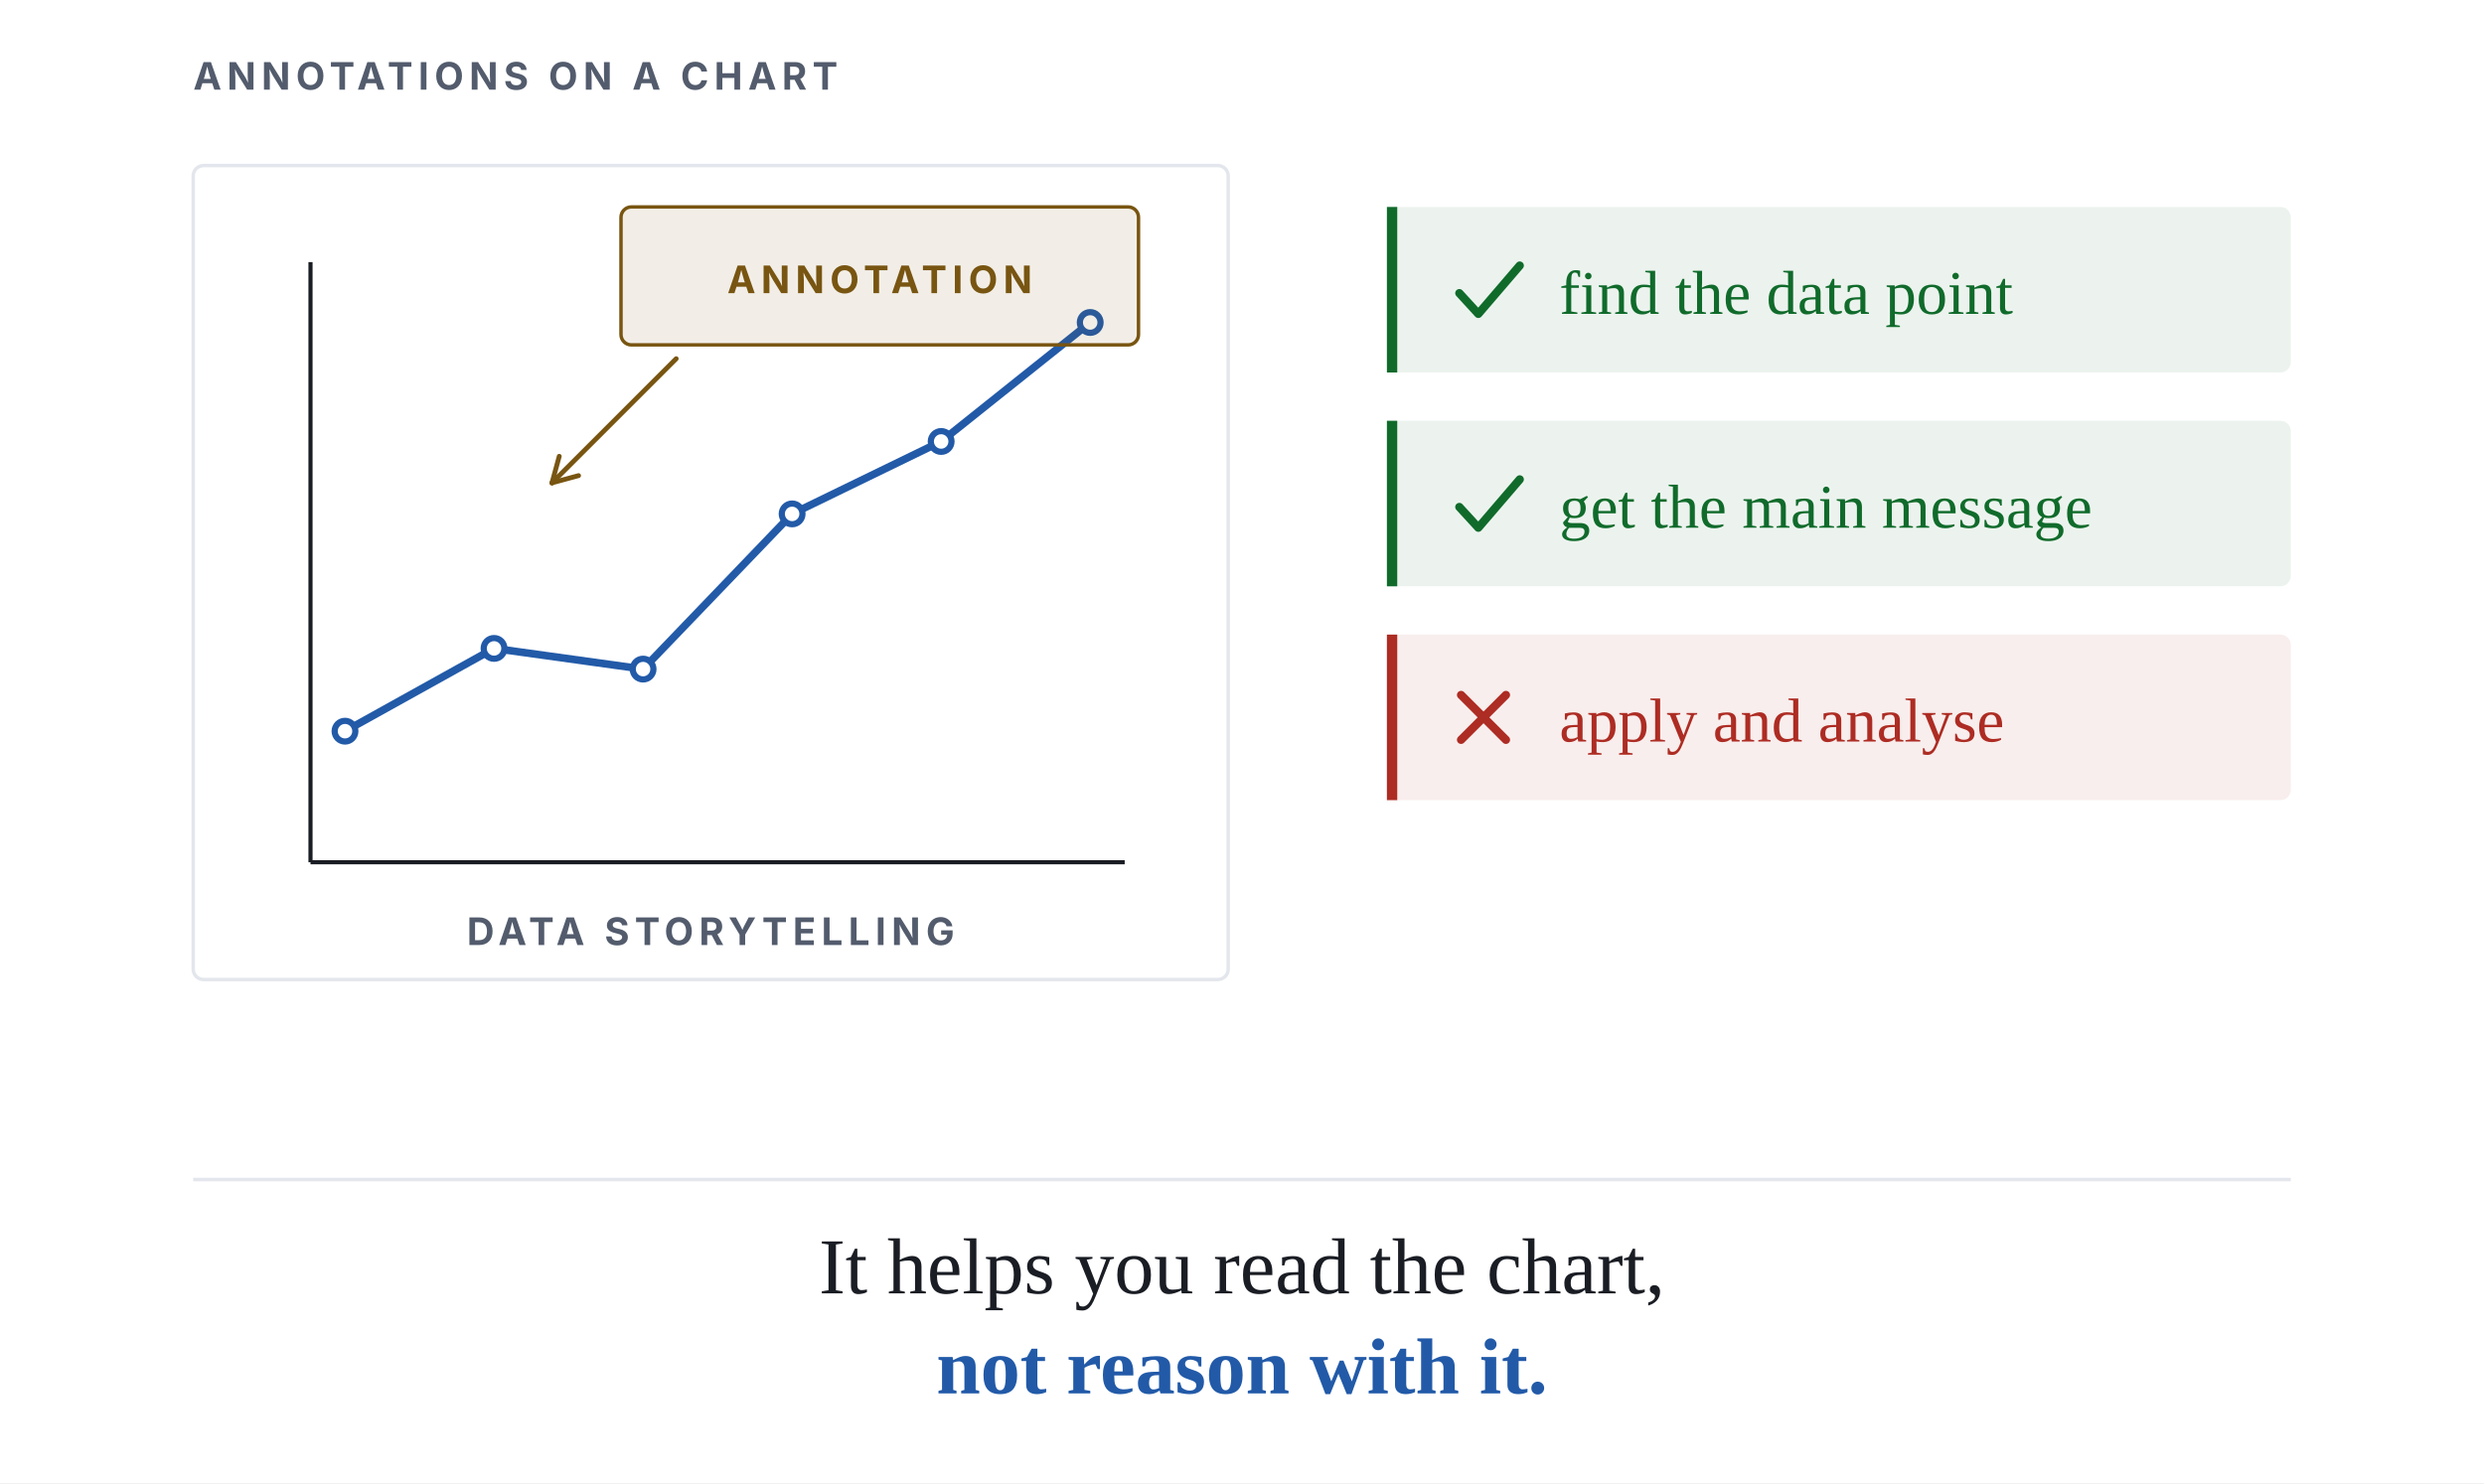
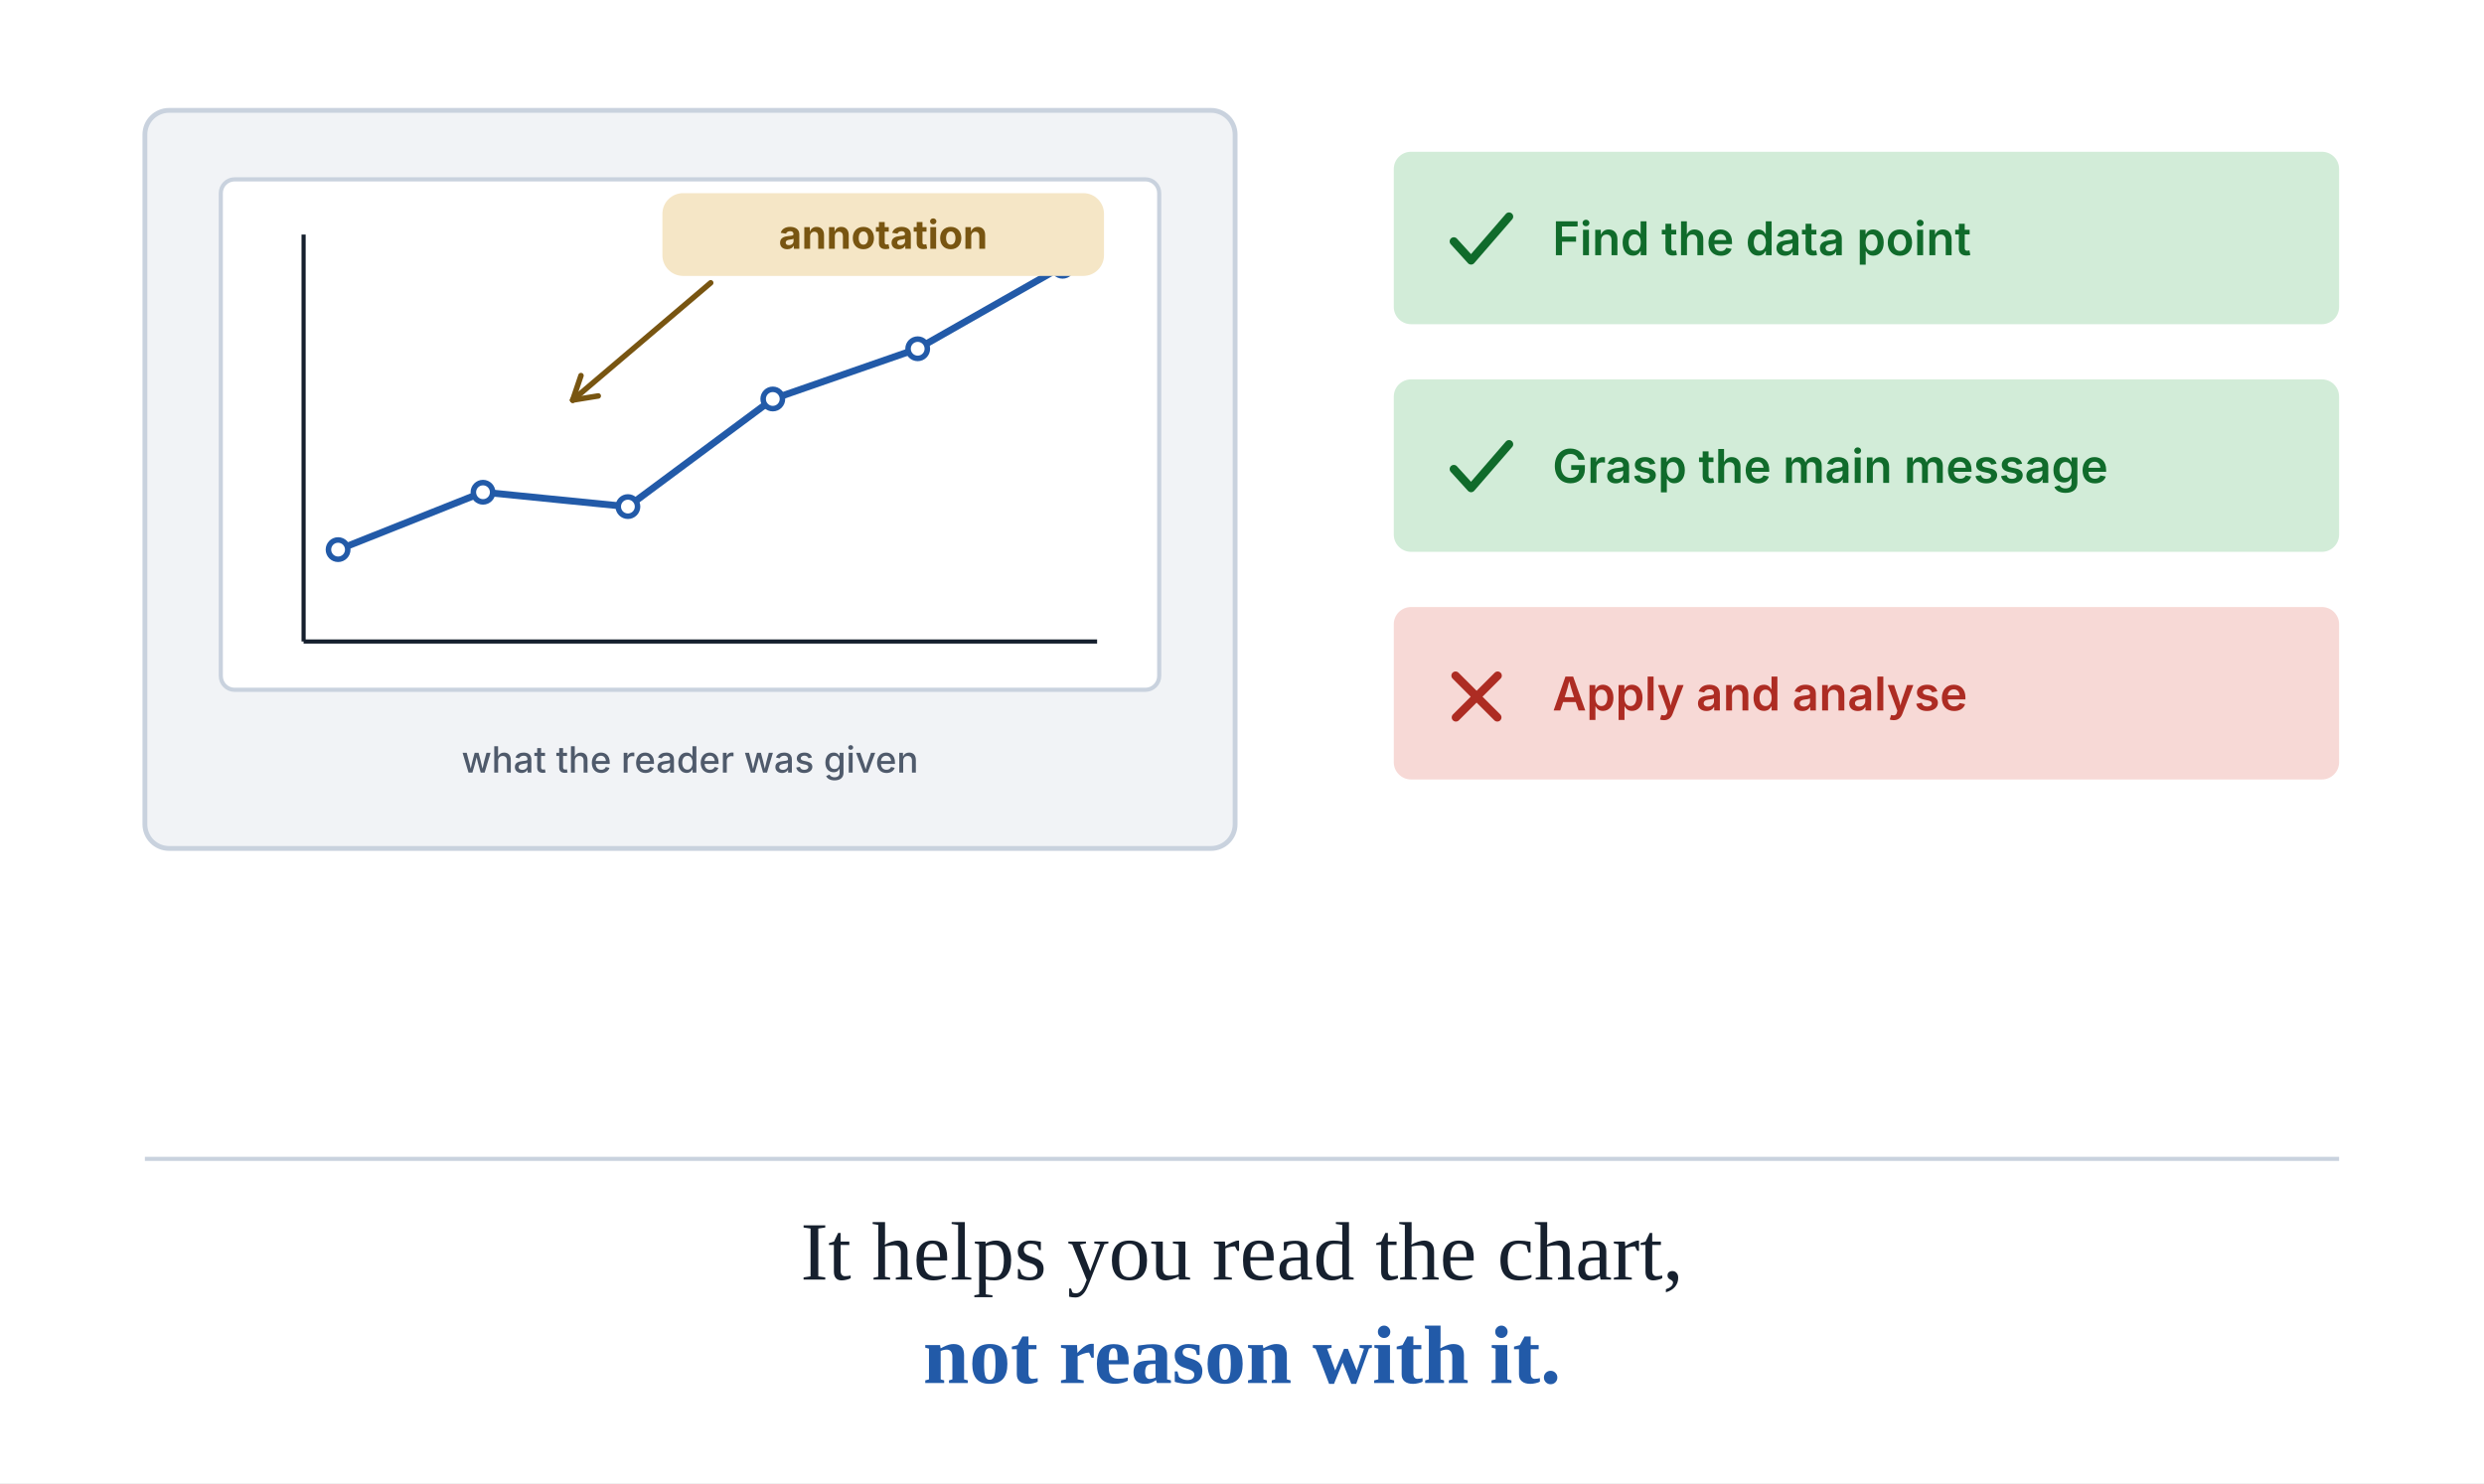
<svg xmlns="http://www.w3.org/2000/svg" class="wb" viewBox="0 0 720 430" role="img" aria-label="Data-storytelling annotations helped people find data points and grasp the main message, but did not help them complete higher-order analytical tasks. (128 participants, four visua">
  <rect width="720" height="430" fill="#ffffff" />
-   <text x="56" y="26" text-anchor="start" font-family="Inter,-apple-system,'Helvetica Neue',system-ui,sans-serif" font-size="11" font-weight="700" fill="#535c6d" letter-spacing="1.6">ANNOTATIONS ON A CHART</text>
-   <rect x="56" y="48" width="300" height="236" rx="3" fill="none" stroke="#e3e6ec" stroke-width="1" />
-   <path d="M90 250 H326" fill="none" stroke="#1a1d24" stroke-width="1.2" stroke-linecap="butt" stroke-linejoin="round" />
-   <path d="M90 76 V250" fill="none" stroke="#1a1d24" stroke-width="1.2" stroke-linecap="butt" stroke-linejoin="round" />
-   <path d="M100.0 212.0 L143.2 188.0 L186.4 194.0 L229.6 149.0 L272.8 128.0 L316.0 93.5" fill="none" stroke="#225aa8" stroke-width="2.2" stroke-linecap="round" stroke-linejoin="round" />
-   <circle cx="100.0" cy="212.0" r="3" fill="#ffffff" stroke="#225aa8" stroke-width="1.8" />
-   <circle cx="143.2" cy="188.0" r="3" fill="#ffffff" stroke="#225aa8" stroke-width="1.8" />
-   <circle cx="186.4" cy="194.0" r="3" fill="#ffffff" stroke="#225aa8" stroke-width="1.8" />
-   <circle cx="229.6" cy="149.0" r="3" fill="#ffffff" stroke="#225aa8" stroke-width="1.8" />
-   <circle cx="272.8" cy="128.0" r="3" fill="#ffffff" stroke="#225aa8" stroke-width="1.8" />
-   <circle cx="316.0" cy="93.5" r="3" fill="#ffffff" stroke="#225aa8" stroke-width="1.8" />
-   <rect x="180" y="60" width="150" height="40" rx="3" fill="#785511" fill-opacity="0.1" />
-   <rect x="180" y="60" width="150" height="40" rx="3" fill="none" stroke="#785511" stroke-width="1" />
-   <text x="255" y="85" text-anchor="middle" font-family="Inter,-apple-system,'Helvetica Neue',system-ui,sans-serif" font-size="11" font-weight="700" fill="#785511" letter-spacing="1.6">ANNOTATION</text>
-   <path d="M196 104 L160 140" fill="none" stroke="#785511" stroke-width="1.4" stroke-linecap="round" stroke-linejoin="round" />
-   <path d="M160 140 l2.1 -7.7" fill="none" stroke="#785511" stroke-width="1.4" stroke-linecap="round" stroke-linejoin="round" />
-   <path d="M160 140 l7.7 -2.1" fill="none" stroke="#785511" stroke-width="1.4" stroke-linecap="round" stroke-linejoin="round" />
-   <text x="206" y="274" text-anchor="middle" font-family="Inter,-apple-system,'Helvetica Neue',system-ui,sans-serif" font-size="11" font-weight="700" fill="#535c6d" letter-spacing="1.6">DATA STORYTELLING</text>
-   <rect x="402" y="60" width="262" height="48" rx="3" fill="#106b2b" fill-opacity="0.08" />
-   <path d="M403.5 60 V108" fill="none" stroke="#106b2b" stroke-width="3" stroke-linecap="butt" stroke-linejoin="round" />
-   <path d="M423.0 85 l5.5 6.0 l12.0 -14.0" fill="none" stroke="#106b2b" stroke-width="2.4" stroke-linecap="round" stroke-linejoin="round" />
-   <text x="452" y="91" text-anchor="start" font-family="Fraunces,Georgia,'Times New Roman',serif" font-size="18" font-weight="500" fill="#106b2b">find the data point</text>
-   <rect x="402" y="122" width="262" height="48" rx="3" fill="#106b2b" fill-opacity="0.08" />
-   <path d="M403.5 122 V170" fill="none" stroke="#106b2b" stroke-width="3" stroke-linecap="butt" stroke-linejoin="round" />
-   <path d="M423.0 147 l5.5 6.0 l12.0 -14.0" fill="none" stroke="#106b2b" stroke-width="2.4" stroke-linecap="round" stroke-linejoin="round" />
-   <text x="452" y="153" text-anchor="start" font-family="Fraunces,Georgia,'Times New Roman',serif" font-size="18" font-weight="500" fill="#106b2b">get the main message</text>
-   <rect x="402" y="184" width="262" height="48" rx="3" fill="#ad2c23" fill-opacity="0.08" />
-   <path d="M403.5 184 V232" fill="none" stroke="#ad2c23" stroke-width="3" stroke-linecap="butt" stroke-linejoin="round" />
-   <path d="M423.5 201.5 l13.0 13.0" fill="none" stroke="#ad2c23" stroke-width="2.4" stroke-linecap="round" stroke-linejoin="round" />
-   <path d="M436.5 201.5 l-13.0 13.0" fill="none" stroke="#ad2c23" stroke-width="2.4" stroke-linecap="round" stroke-linejoin="round" />
-   <text x="452" y="215" text-anchor="start" font-family="Fraunces,Georgia,'Times New Roman',serif" font-size="18" font-weight="500" fill="#ad2c23">apply and analyse</text>
-   <path d="M56 342 H664" fill="none" stroke="#e3e6ec" stroke-width="1" stroke-linecap="butt" stroke-linejoin="round" />
-   <text x="360.0" y="375" text-anchor="middle" font-family="Fraunces,Georgia,'Times New Roman',serif" font-size="23" font-weight="500" fill="#1a1d24">It helps you read the chart,</text>
-   <text x="360.0" y="404" text-anchor="middle" font-family="Fraunces,Georgia,'Times New Roman',serif" font-size="23" font-weight="600" fill="#225aa8">not reason with it.</text>
+   <g transform="translate(0 -40)">
+     <rect x="42" y="72" width="316" height="214" rx="7" fill="#f1f3f6" stroke="#c9d2de" stroke-width="1.4" />
+     <rect x="64" y="92" width="272" height="148" rx="4" fill="#ffffff" stroke="#c9d2de" stroke-width="1.2" />
+     <path d="M88 226 H318" fill="none" stroke="#16202e" stroke-width="1.2" stroke-linecap="butt" stroke-linejoin="round" />
+     <path d="M88 226 V108" fill="none" stroke="#16202e" stroke-width="1.2" stroke-linecap="butt" stroke-linejoin="round" />
+     <path d="M98.0 199.4 L140.0 182.7 L182.0 186.9 L224.0 155.7 L266.0 141.1 L308.0 117.2" fill="none" stroke="#225aa8" stroke-width="2.0" stroke-linecap="round" stroke-linejoin="round" />
+     <circle cx="98.0" cy="199.36" r="2.8" fill="#ffffff" stroke="#225aa8" stroke-width="1.6" />
+     <circle cx="140.0" cy="182.72" r="2.8" fill="#ffffff" stroke="#225aa8" stroke-width="1.6" />
+     <circle cx="182.0" cy="186.88" r="2.8" fill="#ffffff" stroke="#225aa8" stroke-width="1.6" />
+     <circle cx="224.0" cy="155.68" r="2.8" fill="#ffffff" stroke="#225aa8" stroke-width="1.6" />
+     <circle cx="266.0" cy="141.12" r="2.8" fill="#ffffff" stroke="#225aa8" stroke-width="1.6" />
+     <circle cx="308.0" cy="117.2" r="2.8" fill="#ffffff" stroke="#225aa8" stroke-width="1.6" />
+     <rect x="192" y="96" width="128" height="24" rx="6" fill="#f5e6c6" />
+     <text x="256.0" y="112.14" text-anchor="middle" font-family="Inter,-apple-system,'Helvetica Neue',system-ui,sans-serif" font-size="11.5" font-weight="700" fill="#785511">annotation</text>
+     <path d="M206 122 L166 156" fill="none" stroke="#785511" stroke-width="1.6" stroke-linecap="round" stroke-linejoin="round" />
+     <path d="M166 156 l2.4 -7.1" fill="none" stroke="#785511" stroke-width="1.6" stroke-linecap="round" stroke-linejoin="round" />
+     <path d="M166 156 l7.4 -1.2" fill="none" stroke="#785511" stroke-width="1.6" stroke-linecap="round" stroke-linejoin="round" />
+     <text x="200" y="264" text-anchor="middle" font-family="Inter,-apple-system,'Helvetica Neue',system-ui,sans-serif" font-size="10.5" font-weight="500" fill="#4f5a6b">what the reader was given</text>
+     <rect x="404" y="84" width="274" height="50" rx="5" fill="#d2ecd8" />
+     <path d="M421.4 110 l5.0 5.5 l11.0 -12.7" fill="none" stroke="#106b2b" stroke-width="2.42" stroke-linecap="round" stroke-linejoin="round" />
+     <text x="450" y="114" text-anchor="start" font-family="Inter,-apple-system,'Helvetica Neue',system-ui,sans-serif" font-size="13.5" font-weight="600" fill="#106b2b">Find the data point</text>
+     <rect x="404" y="150" width="274" height="50" rx="5" fill="#d2ecd8" />
+     <path d="M421.4 176 l5.0 5.5 l11.0 -12.7" fill="none" stroke="#106b2b" stroke-width="2.42" stroke-linecap="round" stroke-linejoin="round" />
+     <text x="450" y="180" text-anchor="start" font-family="Inter,-apple-system,'Helvetica Neue',system-ui,sans-serif" font-size="13.5" font-weight="600" fill="#106b2b">Grasp the main message</text>
+     <rect x="404" y="216" width="274" height="50" rx="5" fill="#f7d9d6" />
+     <path d="M421.9 235.9 l12.1 12.1" fill="none" stroke="#ad2c23" stroke-width="2.42" stroke-linecap="round" stroke-linejoin="round" />
+     <path d="M434.1 235.9 l-12.1 12.1" fill="none" stroke="#ad2c23" stroke-width="2.42" stroke-linecap="round" stroke-linejoin="round" />
+     <text x="450" y="246" text-anchor="start" font-family="Inter,-apple-system,'Helvetica Neue',system-ui,sans-serif" font-size="13.5" font-weight="600" fill="#ad2c23">Apply and analyse</text>
+   </g>
+   <path d="M42 336 H678" fill="none" stroke="#c9d2de" stroke-width="1.2" stroke-linecap="butt" stroke-linejoin="round" />
+   <text x="360.0" y="371" text-anchor="middle" font-family="Fraunces,Georgia,'Times New Roman',serif" font-size="24" font-weight="500" fill="#16202e">It helps you read the chart,</text>
+   <text x="360.0" y="401" text-anchor="middle" font-family="Fraunces,Georgia,'Times New Roman',serif" font-size="24" font-weight="600" fill="#225aa8">not reason with it.</text>
</svg>
